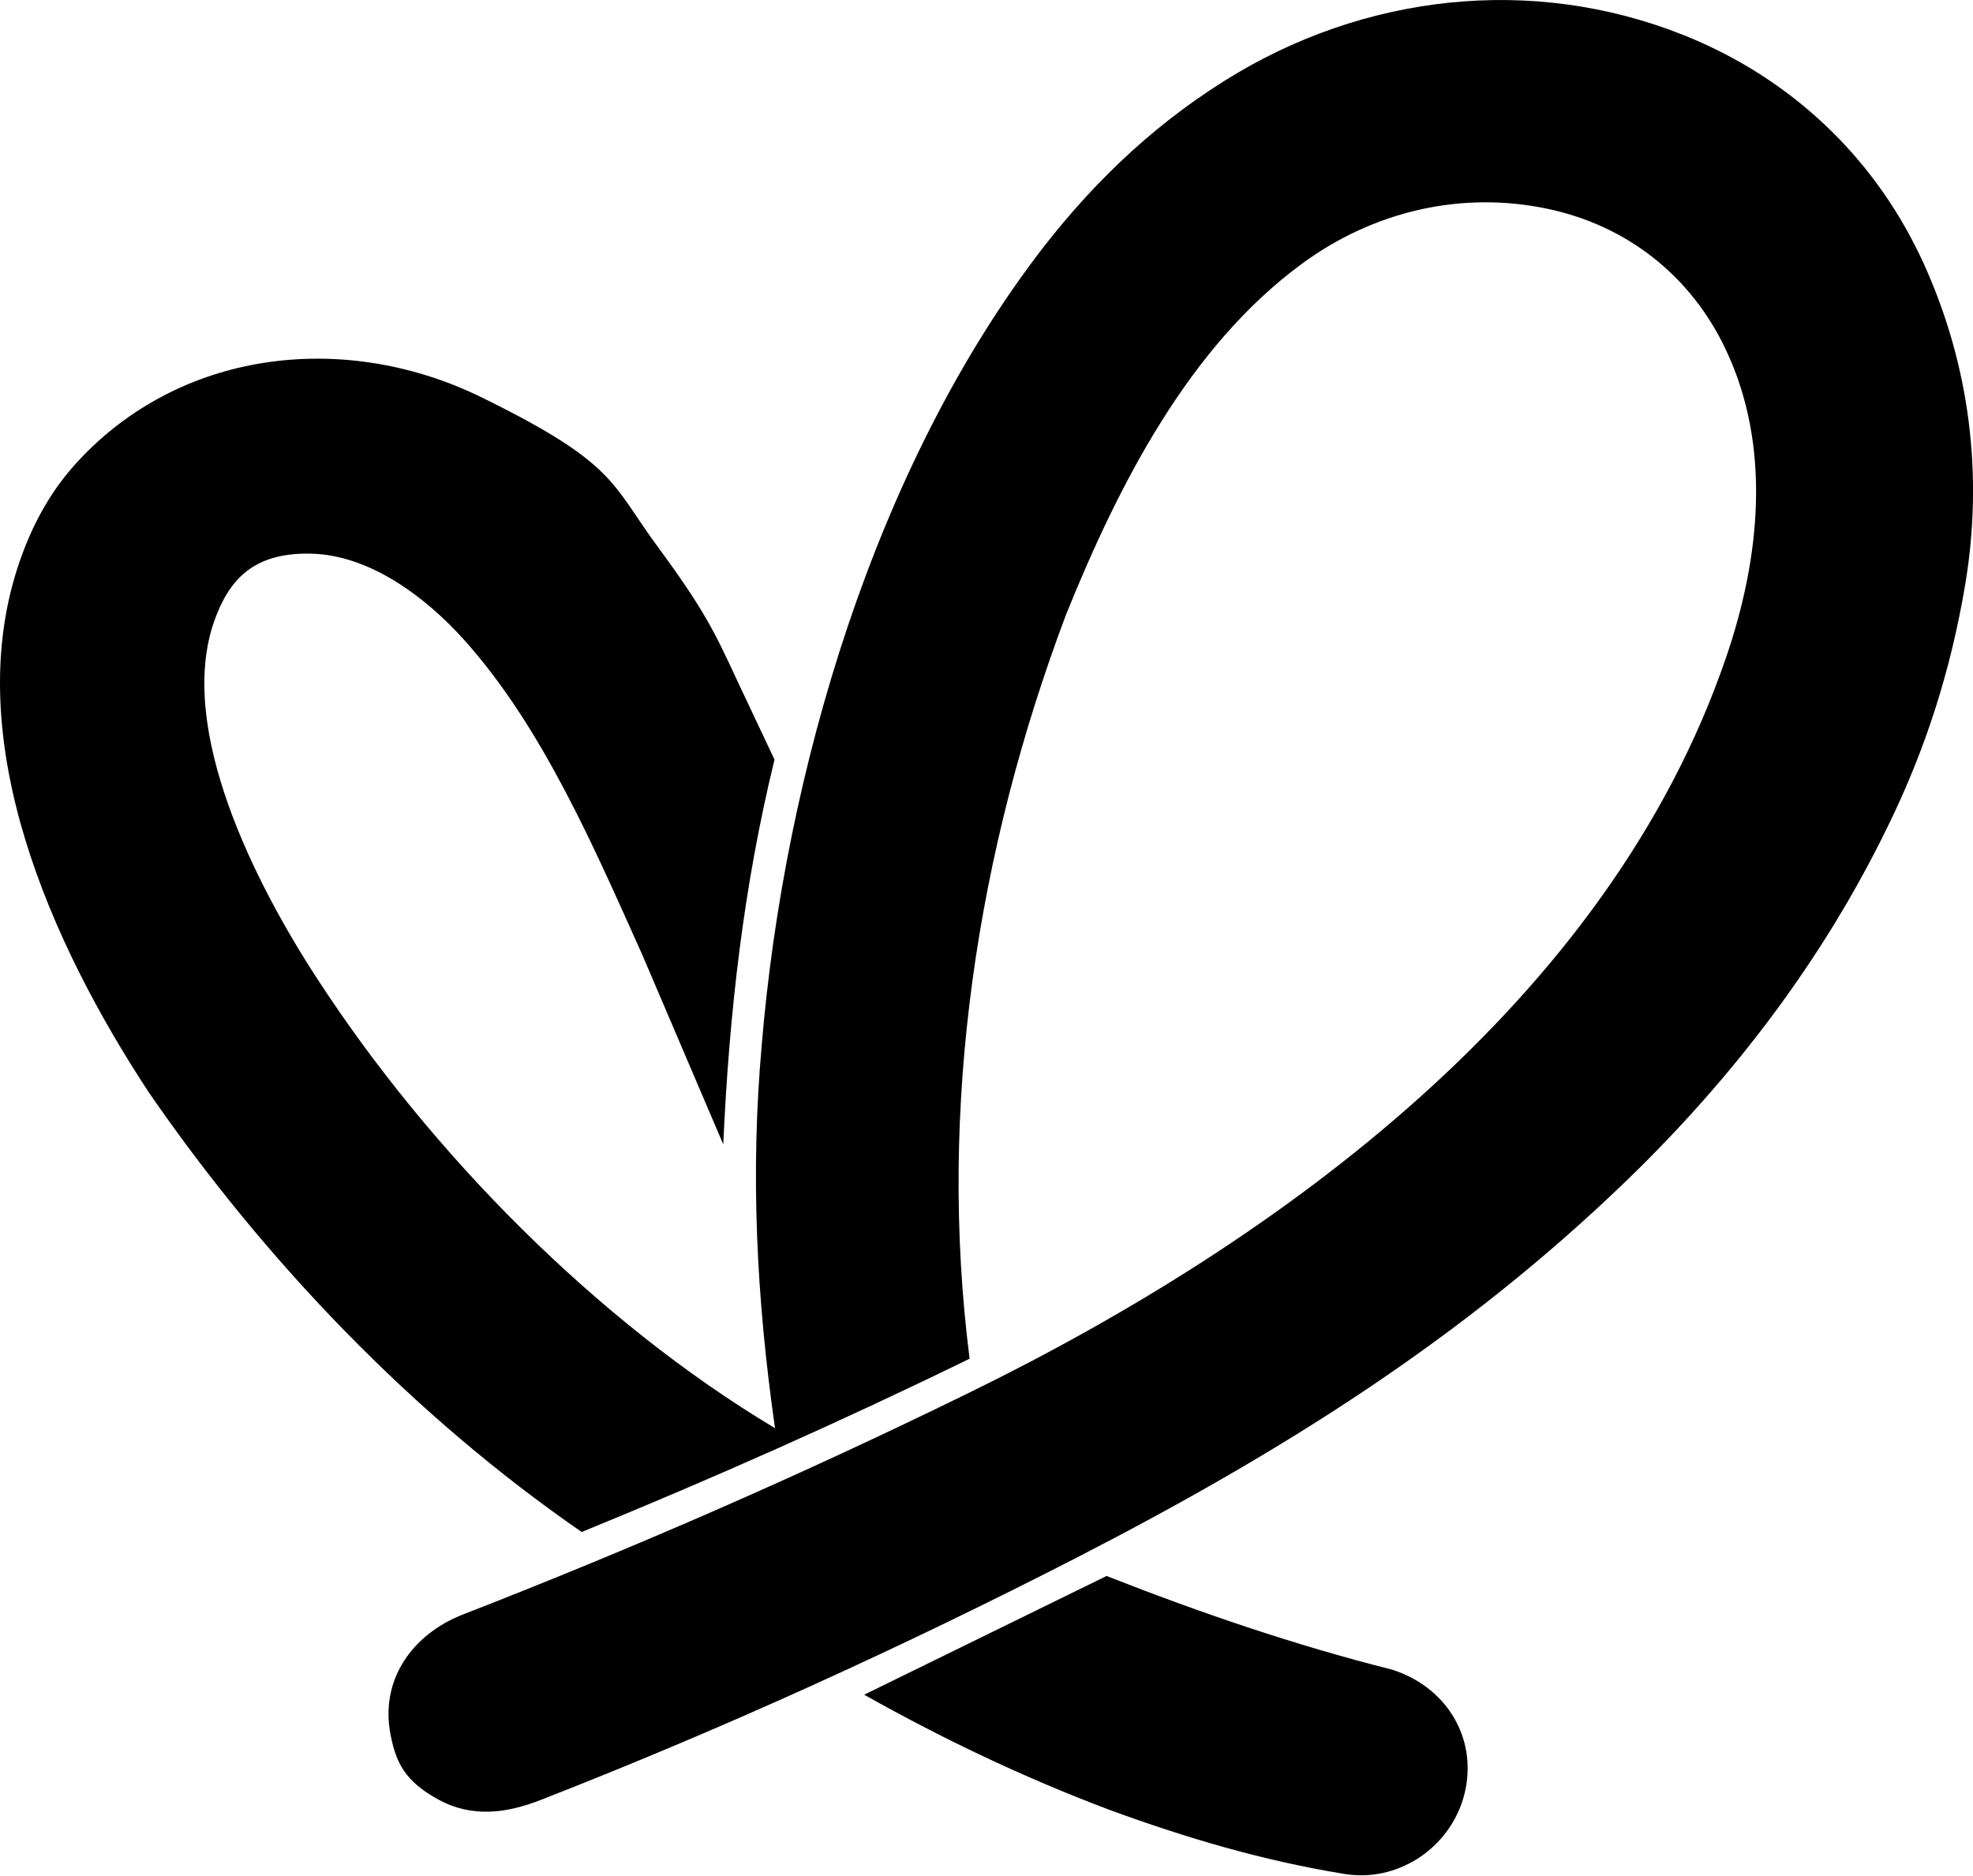
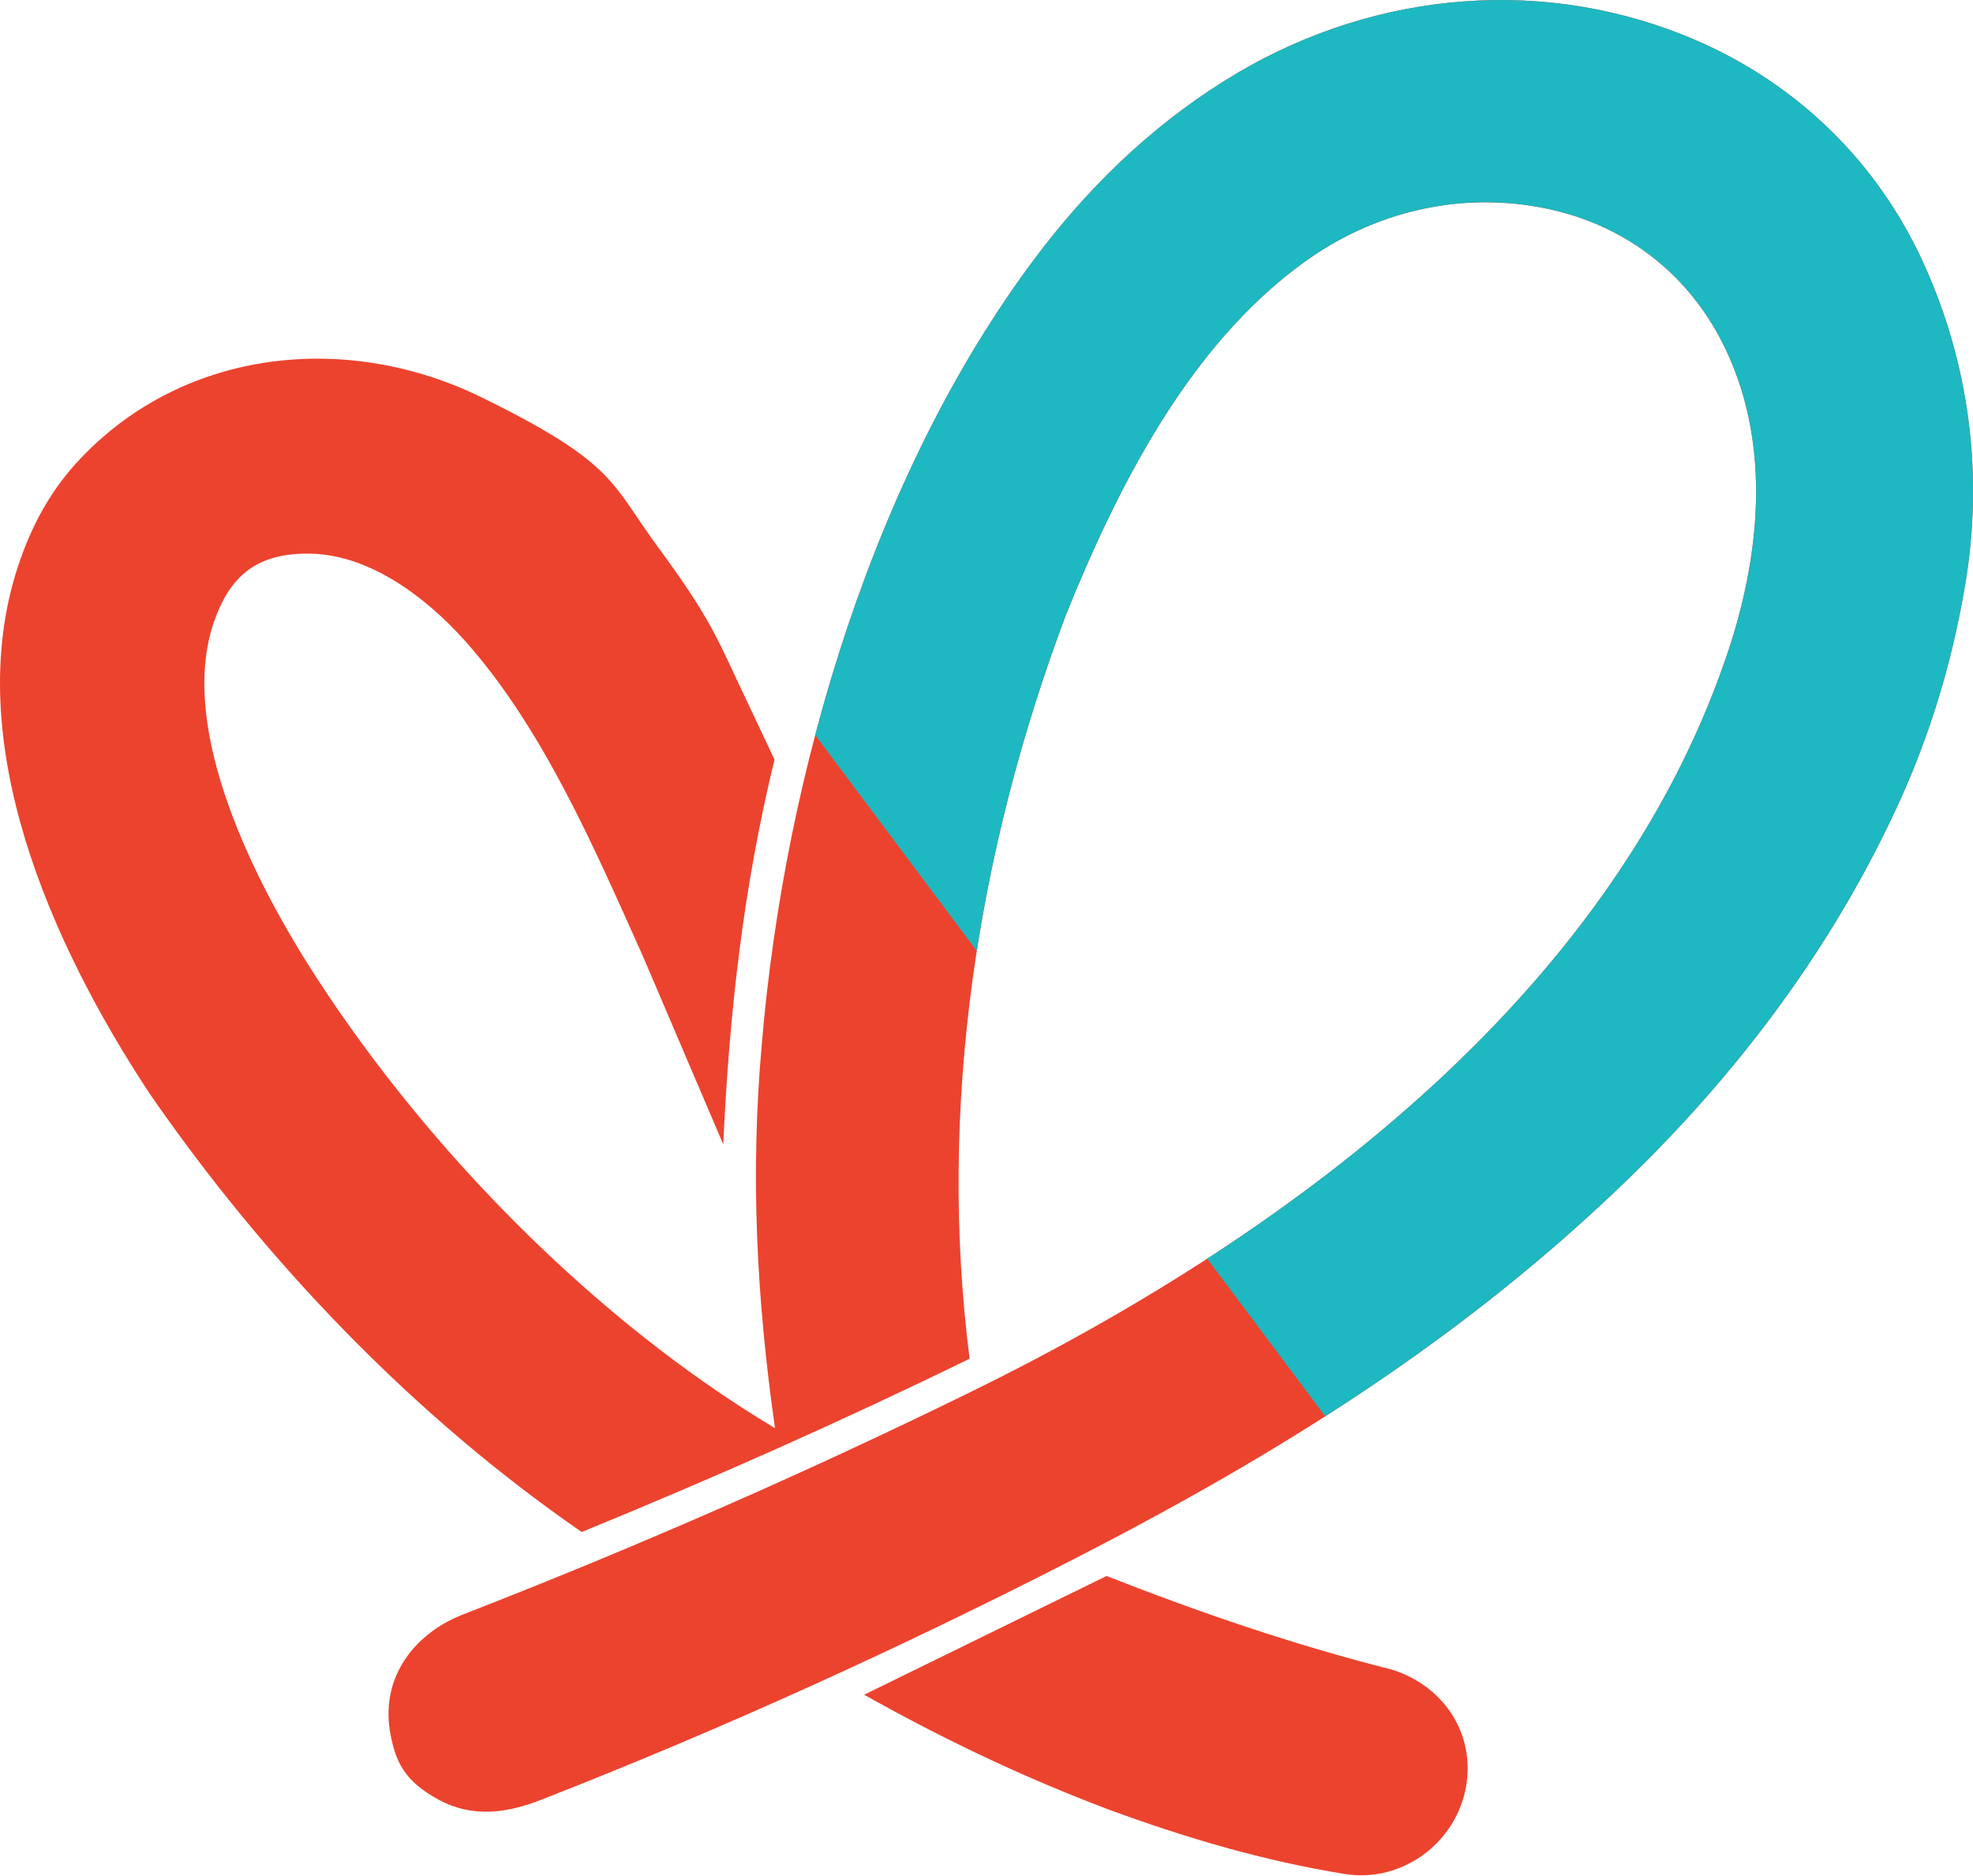
- <svg xmlns="http://www.w3.org/2000/svg" id="_Слой_2" data-name="Слой 2" viewBox="0 0 400.48 380.63">
-   <g id="_Слой_1-2" data-name=" Слой 1">
-     <path fill="currentColor" d="M118.11,310.98c-34.2-23.6-64.2-54.9-87.8-89.1C10.41,191.68-8,150.58,3.61,115.08c2.8-8.5,6.8-15.9,13.1-22.4,21.1-21.9,53.8-25.4,81.1-12,27.3,13.4,26.2,17.4,35.7,30.3s11.6,17.4,16.1,27.1l7.6,16.1c-6.3,25.8-9.2,51.4-10.4,78.1l-16.4-38.4c-9.8-21.8-20.3-46.3-36.2-64-7.9-8.8-19.2-17.2-31-17.5s-16.8,5.3-19.8,13.9c-7.5,21.8,8.4,53.1,21,72.4,22.8,35.1,56.6,69.5,92.9,91.2-3.8-26.6-5-51.8-2.7-77.7,4.6-55.3,23-117.7,57.1-161.9,11.1-14.3,24-26.3,39.5-35.5,28.5-16.8,62.9-19.7,93.3-6.5,20.6,9,36.7,24.8,46,45.3s12.1,42.8,8.4,65c-2.9,17.3-8,33.4-15.7,49.1-13.1,27-31.3,50.9-52.9,71.8-33.5,32.4-70.4,55.4-111.8,76.7-35.5,18.2-71.5,34.6-108.6,49.1-7.1,2.8-14.1,3.7-20.9,0s-8.6-7.5-9.7-13c-2.3-11.3,4.4-20.6,14.7-24.6,34.7-13.5,68.6-28.3,102.1-44.7,64-31.2,130.4-79.9,154.2-149.4,7-20.3,9.3-43,0-62.6-7-14.9-20-25.2-36.2-28.6-17.5-3.7-35.4.5-49.9,11.2-22.9,16.8-37.2,44.9-47.8,71.1-18.1,48-26.1,100-19.6,151.1-26,12.7-51.9,24.2-78.8,35.2h.1Z" />
-     <path fill="currentColor" d="M287.71,377.28c-4.5,2.8-9.5,3.9-14.7,3.1-16.6-2.7-32.2-7.3-48-13.1-17.2-6.5-33.4-14.2-49.6-23.3l49.2-24.1c19.1,7.5,38.1,14,57.9,19,8.3,2.6,14.1,9.2,15.2,17.2s-2.5,16.4-10,21.2h0Z" />
+ <svg xmlns="http://www.w3.org/2000/svg" viewBox="0 0 400.48 380.63">
+   <defs>
+     <clipPath id="teal-loop-clip" clipPathUnits="userSpaceOnUse">
+       <path d="M53.75 0H400.48V380.63H338.75Z" />
+     </clipPath>
+   </defs>
+   <g id="red-loop" fill="#ec432e">
+     <path d="M118.11,310.98c-34.2-23.6-64.2-54.9-87.8-89.1C10.41,191.68-8,150.58,3.61,115.08c2.8-8.5,6.8-15.9,13.1-22.4,21.1-21.9,53.8-25.4,81.1-12,27.3,13.4,26.2,17.4,35.7,30.3s11.6,17.4,16.1,27.1l7.6,16.1c-6.3,25.8-9.2,51.4-10.4,78.1l-16.4-38.4c-9.8-21.8-20.3-46.3-36.2-64-7.9-8.8-19.2-17.2-31-17.5s-16.8,5.3-19.8,13.9c-7.5,21.8,8.4,53.1,21,72.4,22.8,35.1,56.6,69.5,92.9,91.2-3.8-26.6-5-51.8-2.7-77.7,4.6-55.3,23-117.7,57.1-161.9,11.1-14.3,24-26.3,39.5-35.5,28.5-16.8,62.9-19.7,93.3-6.5,20.6,9,36.7,24.8,46,45.3s12.1,42.8,8.4,65c-2.9,17.3-8,33.4-15.7,49.1-13.1,27-31.3,50.9-52.9,71.8-33.5,32.4-70.4,55.4-111.8,76.7-35.5,18.2-71.5,34.6-108.6,49.1-7.1,2.8-14.1,3.7-20.9,0s-8.6-7.5-9.7-13c-2.3-11.3,4.4-20.6,14.7-24.6,34.7-13.5,68.6-28.3,102.1-44.7,64-31.2,130.4-79.9,154.2-149.4,7-20.3,9.3-43,0-62.6-7-14.9-20-25.2-36.2-28.6-17.5-3.7-35.4.5-49.9,11.2-22.9,16.8-37.2,44.9-47.8,71.1-18.1,48-26.1,100-19.6,151.1-26,12.7-51.9,24.2-78.8,35.2h.1Z" />
+     <path d="M287.71,377.28c-4.5,2.8-9.5,3.9-14.7,3.1-16.6-2.7-32.2-7.3-48-13.1-17.2-6.5-33.4-14.2-49.6-23.3l49.2-24.1c19.1,7.5,38.1,14,57.9,19,8.3,2.6,14.1,9.2,15.2,17.2s-2.5,16.4-10,21.2h0Z" />
+   </g>
+   <g id="teal-loop" fill="#1db8c1" clip-path="url(#teal-loop-clip)">
+     <path d="M118.11,310.98c-34.2-23.6-64.2-54.9-87.8-89.1C10.41,191.68-8,150.58,3.61,115.08c2.8-8.5,6.8-15.9,13.1-22.4,21.1-21.9,53.8-25.4,81.1-12,27.3,13.4,26.2,17.4,35.7,30.3s11.6,17.4,16.1,27.1l7.6,16.1c-6.3,25.8-9.2,51.4-10.4,78.1l-16.4-38.4c-9.8-21.8-20.3-46.3-36.2-64-7.9-8.8-19.2-17.2-31-17.5s-16.8,5.3-19.8,13.9c-7.5,21.8,8.4,53.1,21,72.4,22.8,35.1,56.6,69.5,92.9,91.2-3.8-26.6-5-51.8-2.7-77.7,4.6-55.3,23-117.7,57.1-161.9,11.1-14.3,24-26.3,39.5-35.5,28.5-16.8,62.9-19.7,93.3-6.5,20.6,9,36.7,24.8,46,45.3s12.1,42.8,8.4,65c-2.9,17.3-8,33.4-15.7,49.1-13.1,27-31.3,50.9-52.9,71.8-33.5,32.4-70.4,55.4-111.8,76.7-35.5,18.2-71.5,34.6-108.6,49.1-7.1,2.8-14.1,3.7-20.9,0s-8.6-7.5-9.7-13c-2.3-11.3,4.4-20.6,14.7-24.6,34.7-13.5,68.6-28.3,102.1-44.7,64-31.2,130.4-79.9,154.2-149.4,7-20.3,9.3-43,0-62.6-7-14.9-20-25.2-36.2-28.6-17.5-3.7-35.4.5-49.9,11.2-22.9,16.8-37.2,44.9-47.8,71.1-18.1,48-26.1,100-19.6,151.1-26,12.7-51.9,24.2-78.8,35.2h.1Z" />
  </g>
</svg>
